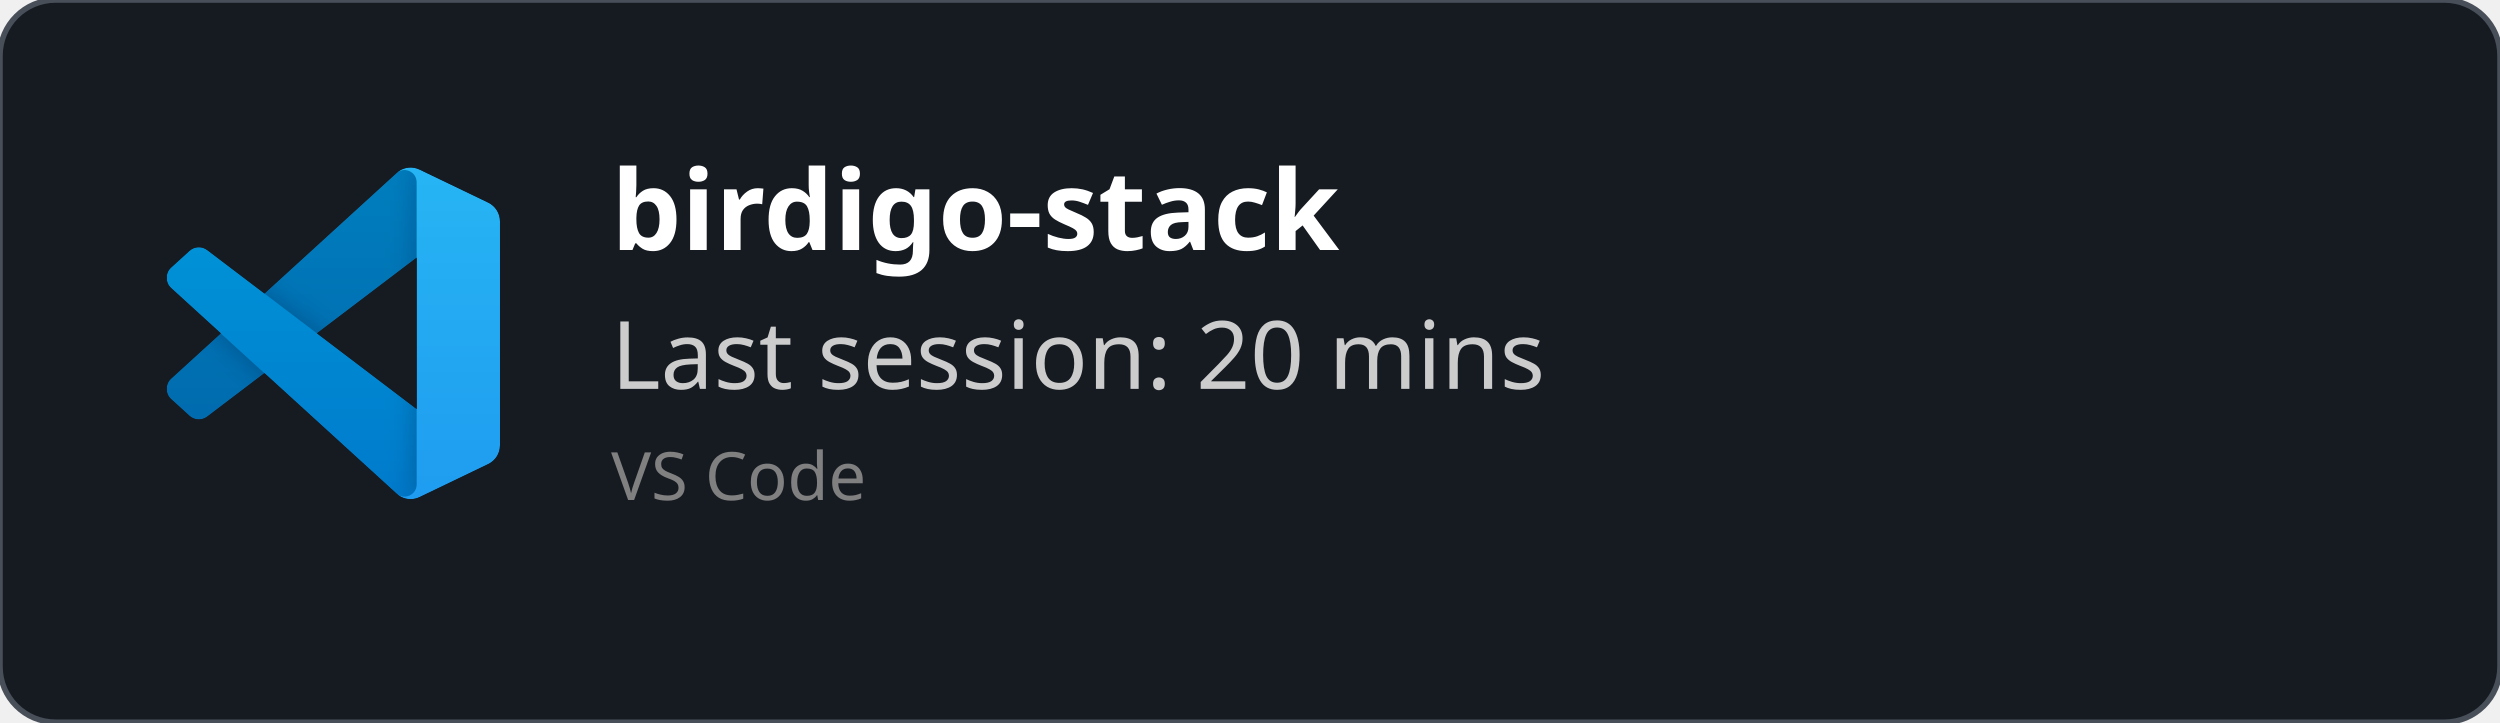
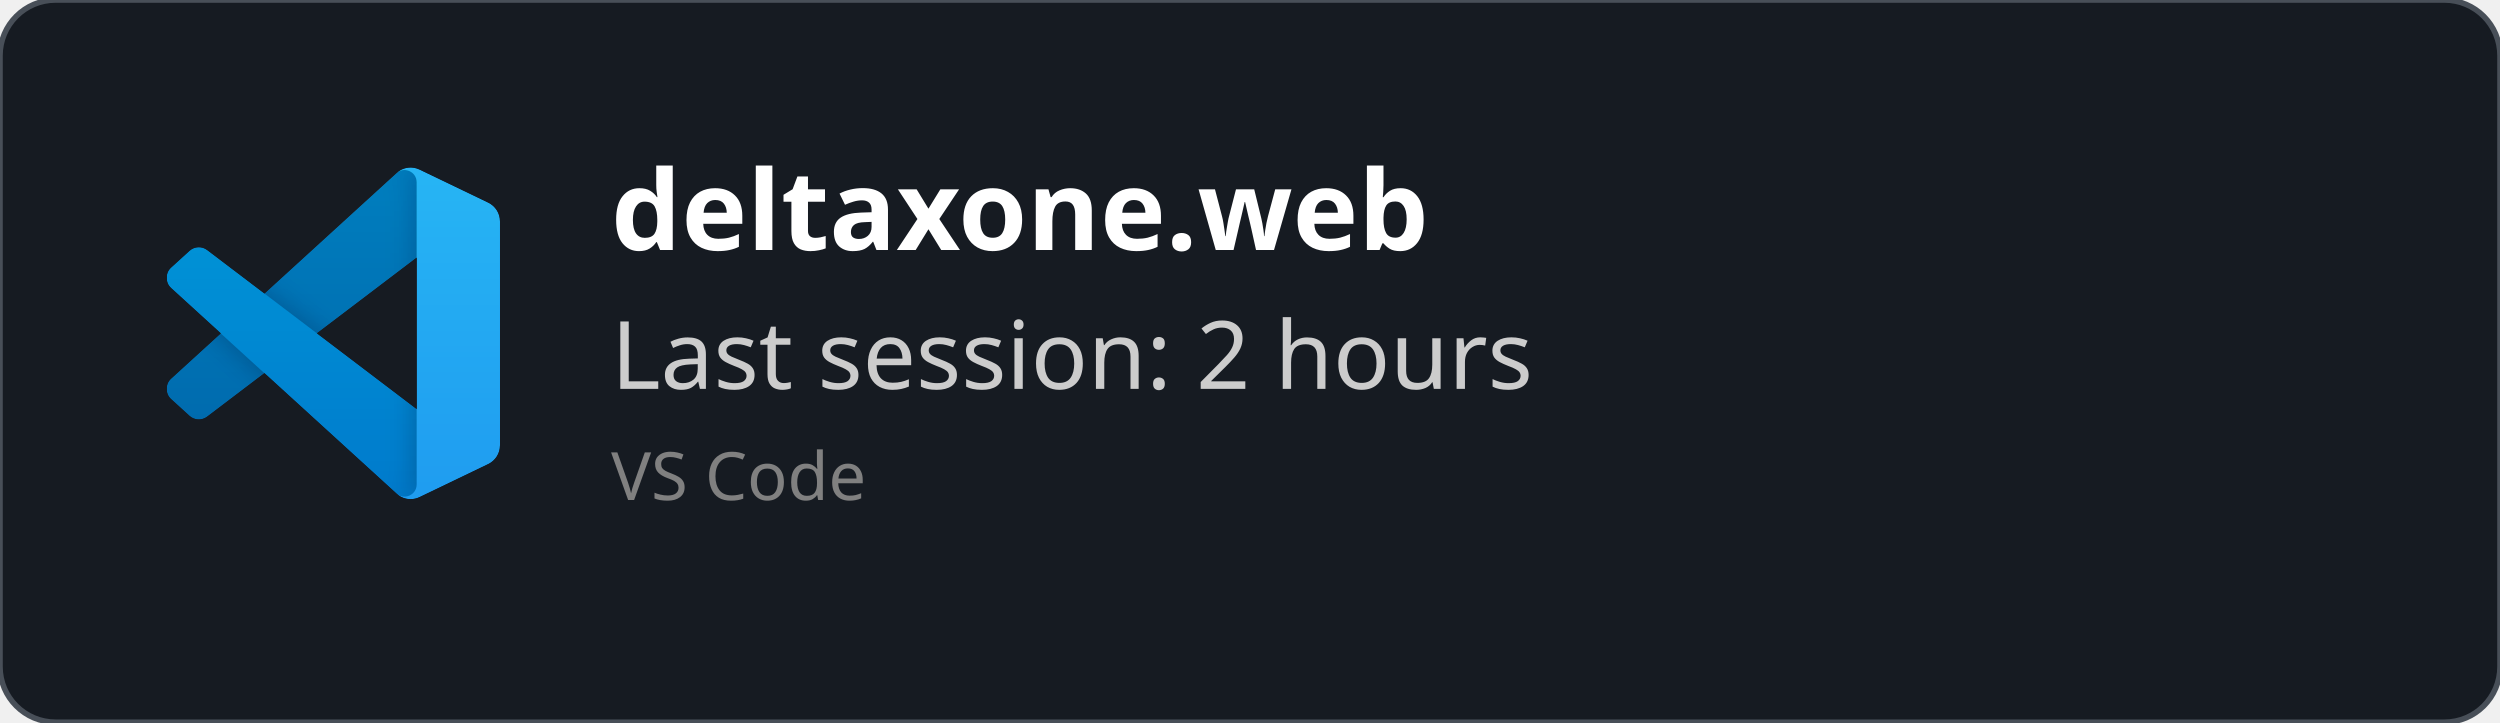
<svg xmlns="http://www.w3.org/2000/svg" width="450" height="130" viewBox="0 0 450 130" fill="none" role="img">
  <style>
    *{
        font-family: 'Segoe UI', Ubuntu, monospace
    }
    </style>
  <defs>
    <clipPath id="horizontalClip" x="20" y="20" width="500" height="200">
      <rect x="90" y="20" width="300" height="50" />
    </clipPath>
  </defs>
  <rect width="450" height="130" fill="rgba(22,27,34)" stroke="#484f58" stroke-width="1" fill-opacity="1" stroke-opacity="1" x="0" y="0" rx="10px" ry="10px">
    </rect>
  <svg width="60" height="60" x="30" y="30" viewBox="0 0 100 100" fill="none" id="vscode">
    <mask id="mask0" mask-type="alpha" maskUnits="userSpaceOnUse" x="0" y="0" width="100" height="100">
      <path fill-rule="evenodd" clip-rule="evenodd" d="M70.912 99.317C72.487 99.931 74.283 99.891 75.873 99.126L96.461 89.22C98.624 88.179 100 85.989 100 83.587V16.413C100 14.011 98.624 11.822 96.461 10.781L75.873 0.874C73.786 -0.13 71.345 0.116 69.513 1.447C69.252 1.637 69.003 1.849 68.769 2.083L29.355 38.041L12.187 25.01C10.589 23.797 8.354 23.896 6.869 25.246L1.363 30.255C-0.453 31.906 -0.455 34.763 1.359 36.417L16.247 50L1.359 63.583C-0.455 65.237 -0.453 68.094 1.363 69.745L6.869 74.754C8.354 76.104 10.589 76.204 12.187 74.99L29.355 61.959L68.769 97.917C69.392 98.541 70.125 99.01 70.912 99.317ZM75.015 27.299L45.109 50L75.015 72.701V27.299Z" fill="white" />
    </mask>
    <g mask="url(#mask0)">
      <path d="M96.461 10.796L75.857 0.876C73.472 -0.273 70.622 0.212 68.75 2.083L1.299 63.583C-0.516 65.237 -0.514 68.094 1.303 69.745L6.813 74.754C8.298 76.104 10.535 76.204 12.134 74.99L93.361 13.37C96.086 11.303 100 13.246 100 16.667V16.427C100 14.027 98.625 11.838 96.461 10.796Z" fill="#0065A9" />
      <g filter="url(#filter0_d)">
        <path d="M96.461 89.204L75.857 99.124C73.472 100.273 70.622 99.788 68.75 97.917L1.299 36.417C-0.516 34.763 -0.514 31.906 1.303 30.255L6.813 25.246C8.298 23.896 10.535 23.796 12.134 25.009L93.361 86.63C96.086 88.697 100 86.754 100 83.333V83.573C100 85.974 98.625 88.162 96.461 89.204Z" fill="#007ACC" />
      </g>
      <g filter="url(#filter1_d)">
        <path d="M75.858 99.126C73.472 100.274 70.622 99.788 68.75 97.917C71.056 100.223 75 98.59 75 95.328V4.672C75 1.41 71.056 -0.223 68.75 2.083C70.622 0.211 73.472 -0.274 75.858 0.874L96.459 10.781C98.623 11.822 100 14.011 100 16.413V83.587C100 85.989 98.623 88.179 96.459 89.22L75.858 99.126Z" fill="#1F9CF0" />
      </g>
      <g style="mix-blend-mode:overlay" opacity="0.25">
        <path fill-rule="evenodd" clip-rule="evenodd" d="M70.851 99.317C72.426 99.931 74.222 99.891 75.812 99.126L96.4 89.22C98.563 88.179 99.939 85.989 99.939 83.587V16.413C99.939 14.011 98.564 11.822 96.4 10.781L75.812 0.874C73.725 -0.13 71.284 0.116 69.453 1.447C69.191 1.637 68.942 1.849 68.708 2.083L29.294 38.041L12.126 25.01C10.528 23.796 8.293 23.896 6.809 25.246L1.302 30.255C-0.513 31.906 -0.515 34.763 1.298 36.417L16.186 50L1.298 63.583C-0.515 65.237 -0.513 68.094 1.302 69.745L6.809 74.754C8.293 76.104 10.528 76.204 12.126 74.99L29.294 61.959L68.708 97.917C69.332 98.54 70.064 99.01 70.851 99.317ZM74.954 27.299L45.048 50L74.954 72.701V27.299Z" fill="url(#paint0_linear)" />
      </g>
    </g>
    <defs>
      <filter id="filter0_d" x="-8.394" y="15.829" width="116.727" height="92.246" filterUnits="userSpaceOnUse" color-interpolation-filters="sRGB">
        <feFlood flood-opacity="0" result="BackgroundImageFix" />
        <feColorMatrix in="SourceAlpha" type="matrix" values="0 0 0 0 0 0 0 0 0 0 0 0 0 0 0 0 0 0 127 0" />
        <feOffset />
        <feGaussianBlur stdDeviation="4.167" />
        <feColorMatrix type="matrix" values="0 0 0 0 0 0 0 0 0 0 0 0 0 0 0 0 0 0 0.25 0" />
        <feBlend mode="overlay" in2="BackgroundImageFix" result="effect1_dropShadow" />
        <feBlend mode="normal" in="SourceGraphic" in2="effect1_dropShadow" result="shape" />
      </filter>
      <filter id="filter1_d" x="60.417" y="-8.076" width="47.917" height="116.151" filterUnits="userSpaceOnUse" color-interpolation-filters="sRGB">
        <feFlood flood-opacity="0" result="BackgroundImageFix" />
        <feColorMatrix in="SourceAlpha" type="matrix" values="0 0 0 0 0 0 0 0 0 0 0 0 0 0 0 0 0 0 127 0" />
        <feOffset />
        <feGaussianBlur stdDeviation="4.167" />
        <feColorMatrix type="matrix" values="0 0 0 0 0 0 0 0 0 0 0 0 0 0 0 0 0 0 0.25 0" />
        <feBlend mode="overlay" in2="BackgroundImageFix" result="effect1_dropShadow" />
        <feBlend mode="normal" in="SourceGraphic" in2="effect1_dropShadow" result="shape" />
      </filter>
      <linearGradient id="paint0_linear" x1="49.939" y1="0.258" x2="49.939" y2="99.742" gradientUnits="userSpaceOnUse">
        <stop stop-color="white" />
        <stop offset="1" stop-color="white" stop-opacity="0" />
      </linearGradient>
    </defs>
  </svg>
  <text x="110" y="45" font-size="20" clip-path="url(#horizontalClip)" font-weight="bold" font-family="Ubuntu" fill="white">
-     birdigo-stack
+     deltaxone.web
    </text>
  <text x="110" y="70" font-size="17px" font-family="Ubuntu" fill="#ccc">
-     Last session: 20 mins
+     Last session: 2 hours
    </text>
  <text x="110" y="90" font-size="12px" font-family="Ubuntu" fill="grey">
    VS Code
    </text>
</svg>
